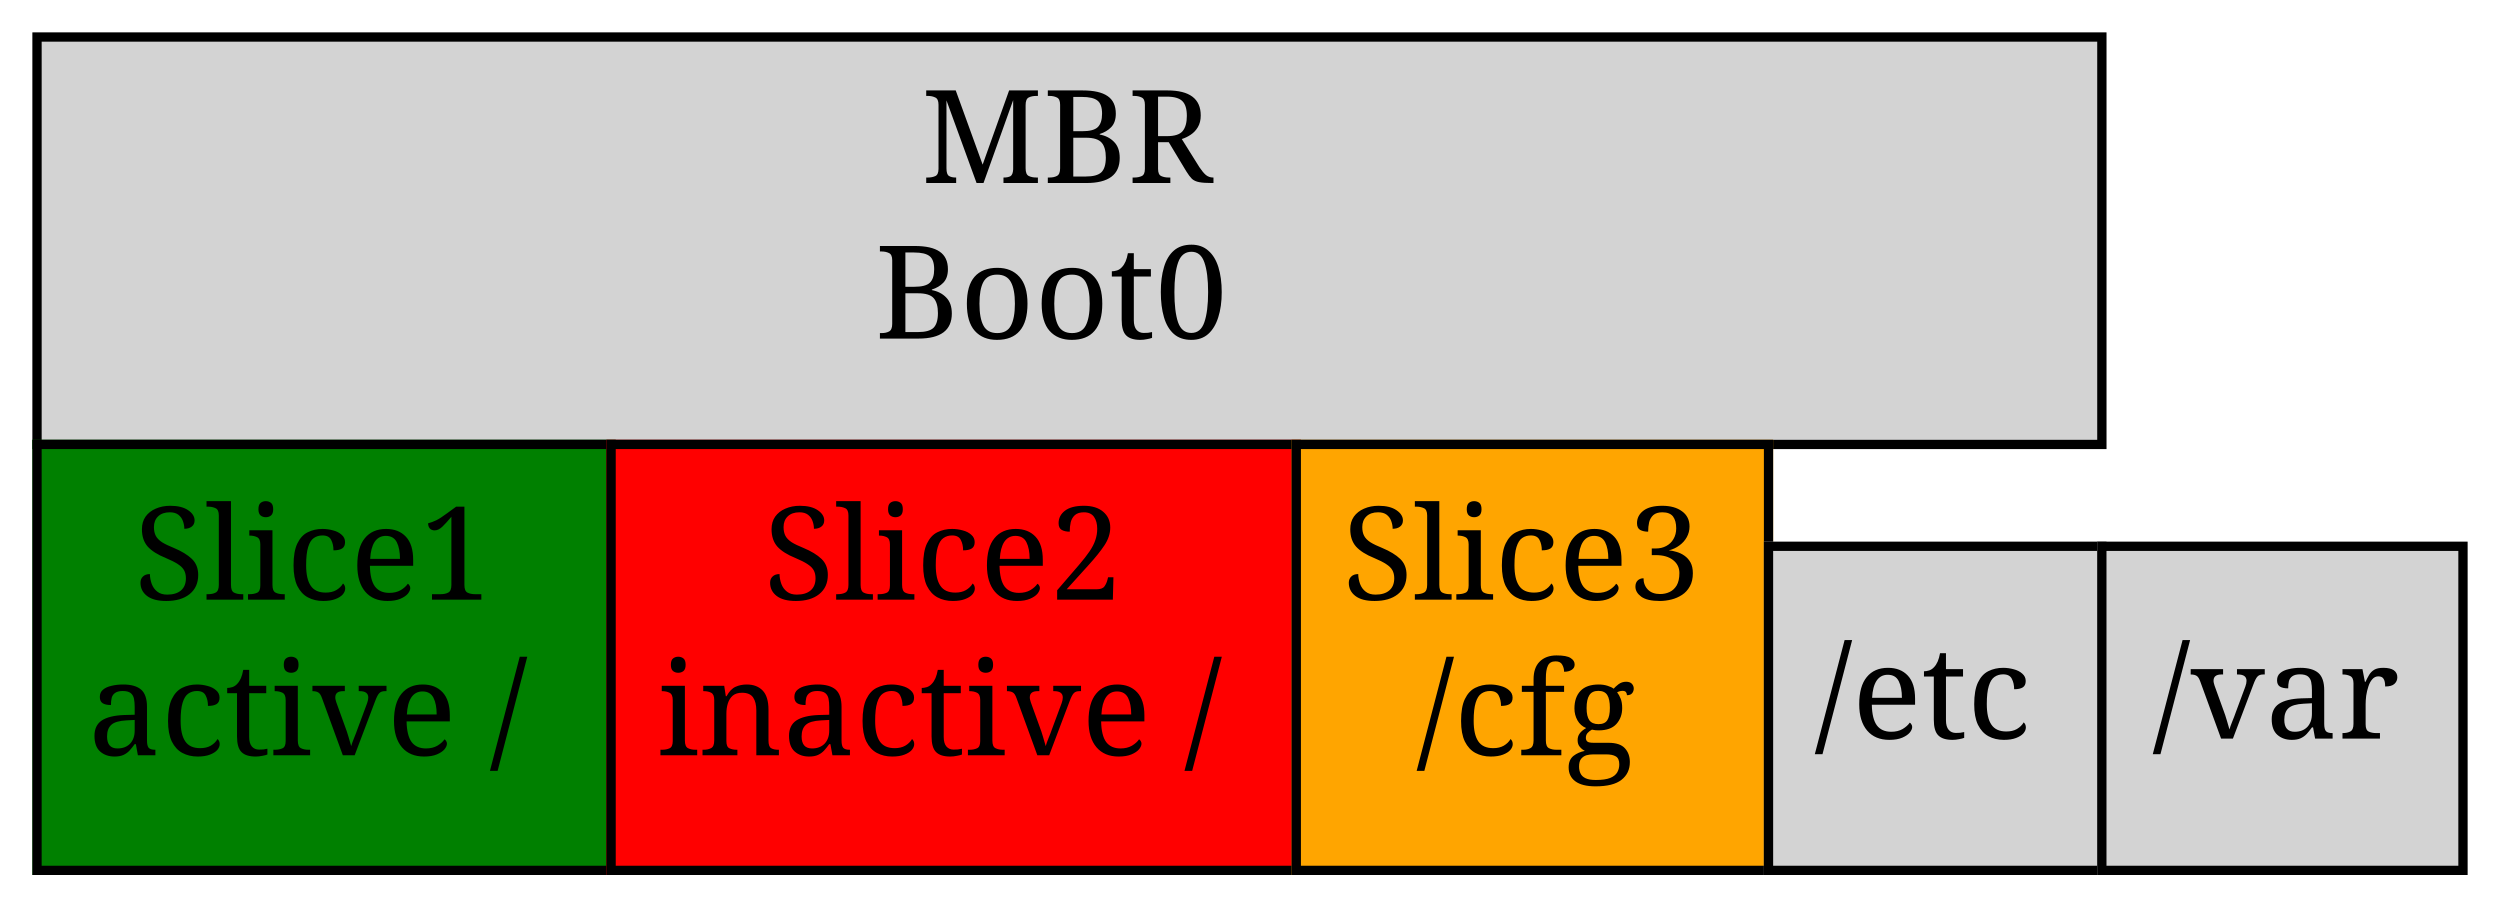
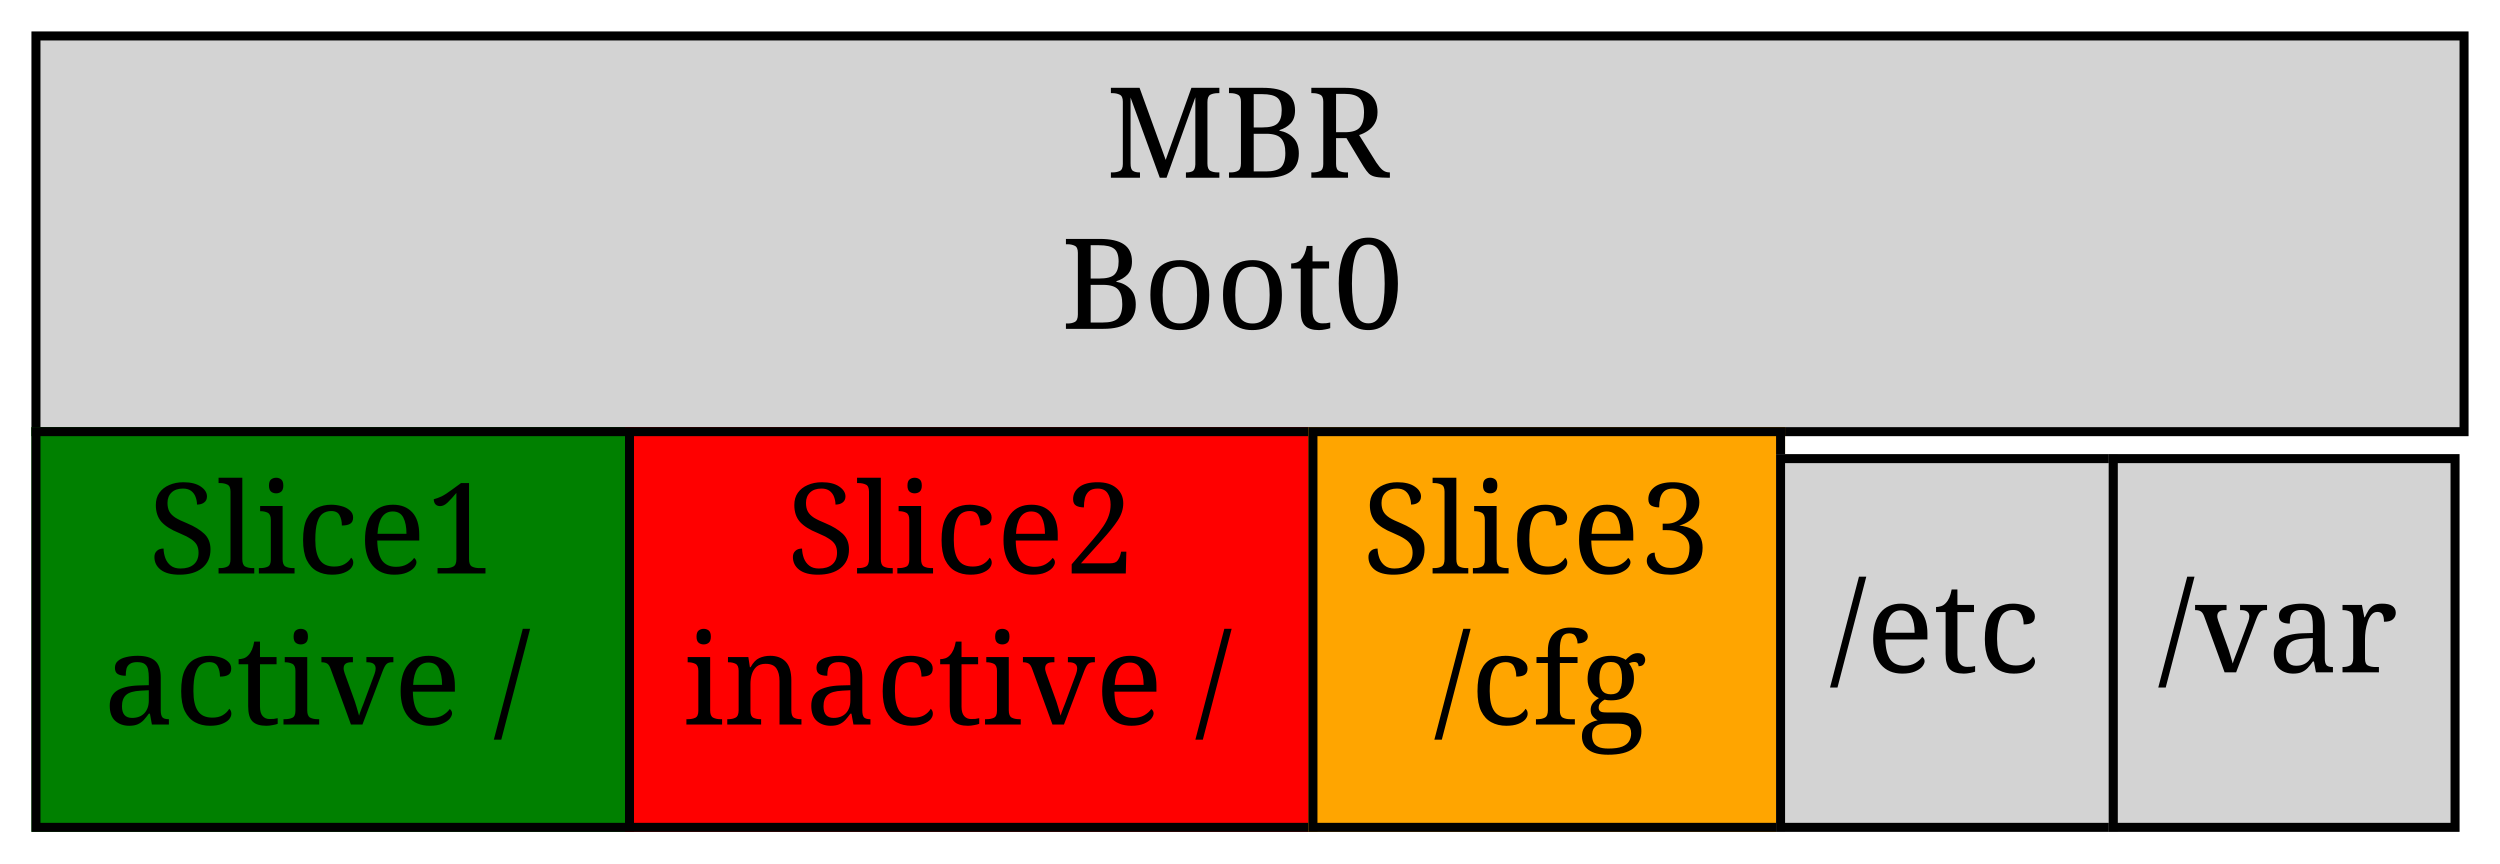
- <svg xmlns="http://www.w3.org/2000/svg" width="270pt" height="98pt" viewBox="0.00 0.00 270.00 98.00">
-   <g id="graph1" class="graph" transform="scale(1 1) rotate(0) translate(4 94)">
-     <polygon fill="white" stroke="white" points="-4,5 -4,-94 267,-94 267,5 -4,5" />
+ <svg xmlns="http://www.w3.org/2000/svg" width="278pt" height="96pt" viewBox="0.00 0.00 278.00 96.00">
+   <g id="graph1" class="graph" transform="scale(1 1) rotate(0) translate(4 92)">
+     <polygon fill="white" stroke="white" points="-4,5 -4,-92 275,-92 275,5 -4,5" />
    <g id="node1" class="node">
-       <polygon fill="lightgrey" stroke="lightgrey" points="0,-46 0,-90 223,-90 223,-46 0,-46" />
-       <polygon fill="none" stroke="black" points="0,-46 0,-90 223,-90 223,-46 0,-46" />
-       <text text-anchor="start" x="95.5" y="-74.233" font-family="Times Roman,serif" font-size="14.00">MBR</text>
-       <text text-anchor="start" x="90.5" y="-57.433" font-family="Times Roman,serif" font-size="14.00">Boot0</text>
-       <polygon fill="green" stroke="green" points="0,-0 0,-46 62,-46 62,-0 0,-0" />
-       <polygon fill="none" stroke="black" points="0,-0 0,-46 62,-46 62,-0 0,-0" />
-       <text text-anchor="start" x="10.5" y="-29.233" font-family="Times Roman,serif" font-size="14.00">Slice1</text>
-       <text text-anchor="start" x="5.5" y="-12.433" font-family="Times Roman,serif" font-size="14.00">active /</text>
-       <polygon fill="red" stroke="red" points="62,-0 62,-46 136,-46 136,-0 62,-0" />
-       <polygon fill="none" stroke="black" points="62,-0 62,-46 136,-46 136,-0 62,-0" />
-       <text text-anchor="start" x="78.5" y="-29.233" font-family="Times Roman,serif" font-size="14.00">Slice2</text>
-       <text text-anchor="start" x="67" y="-12.433" font-family="Times Roman,serif" font-size="14.00">inactive /</text>
-       <polygon fill="orange" stroke="orange" points="136,-0 136,-46 187,-46 187,-0 136,-0" />
-       <polygon fill="none" stroke="black" points="136,-0 136,-46 187,-46 187,-0 136,-0" />
-       <text text-anchor="start" x="141" y="-29.233" font-family="Times Roman,serif" font-size="14.00">Slice3</text>
-       <text text-anchor="start" x="149" y="-12.433" font-family="Times Roman,serif" font-size="14.00">/cfg</text>
-       <polygon fill="lightgrey" stroke="lightgrey" points="187,-0 187,-35 223,-35 223,-0 187,-0" />
-       <polygon fill="none" stroke="black" points="187,-0 187,-35 223,-35 223,-0 187,-0" />
-       <text text-anchor="start" x="192" y="-14.233" font-family="Times Roman,serif" font-size="14.00">/etc</text>
-       <polygon fill="lightgrey" stroke="lightgrey" points="223,-0 223,-35 262,-35 262,-0 223,-0" />
-       <polygon fill="none" stroke="black" points="223,-0 223,-35 262,-35 262,-0 223,-0" />
-       <text text-anchor="start" x="228.5" y="-14.233" font-family="Times Roman,serif" font-size="14.00">/var</text>
+       <polygon fill="lightgrey" stroke="lightgrey" points="0,-44 0,-88 270,-88 270,-44 0,-44" />
+       <polygon fill="none" stroke="black" points="0,-44 0,-88 270,-88 270,-44 0,-44" />
+       <text text-anchor="start" x="119" y="-72.233" font-family="Times Roman,serif" font-size="14.00">MBR</text>
+       <text text-anchor="start" x="114" y="-55.433" font-family="Times Roman,serif" font-size="14.00">Boot0</text>
+       <polygon fill="green" stroke="green" points="0,-0 0,-44 66,-44 66,-0 0,-0" />
+       <polygon fill="none" stroke="black" points="0,-0 0,-44 66,-44 66,-0 0,-0" />
+       <text text-anchor="start" x="12.5" y="-28.233" font-family="Times Roman,serif" font-size="14.00">Slice1</text>
+       <text text-anchor="start" x="7.5" y="-11.433" font-family="Times Roman,serif" font-size="14.00">active /</text>
+       <polygon fill="red" stroke="red" points="66,-0 66,-44 142,-44 142,-0 66,-0" />
+       <polygon fill="none" stroke="black" points="66,-0 66,-44 142,-44 142,-0 66,-0" />
+       <text text-anchor="start" x="83.5" y="-28.233" font-family="Times Roman,serif" font-size="14.00">Slice2</text>
+       <text text-anchor="start" x="72" y="-11.433" font-family="Times Roman,serif" font-size="14.00">inactive /</text>
+       <polygon fill="orange" stroke="orange" points="142,-0 142,-44 194,-44 194,-0 142,-0" />
+       <polygon fill="none" stroke="black" points="142,-0 142,-44 194,-44 194,-0 142,-0" />
+       <text text-anchor="start" x="147.5" y="-28.233" font-family="Times Roman,serif" font-size="14.00">Slice3</text>
+       <text text-anchor="start" x="155.5" y="-11.433" font-family="Times Roman,serif" font-size="14.00">/cfg</text>
+       <polygon fill="lightgrey" stroke="lightgrey" points="194,-0 194,-41 231,-41 231,-0 194,-0" />
+       <polygon fill="none" stroke="black" points="194,-0 194,-41 231,-41 231,-0 194,-0" />
+       <text text-anchor="start" x="199.5" y="-17.233" font-family="Times Roman,serif" font-size="14.00">/etc</text>
+       <polygon fill="lightgrey" stroke="lightgrey" points="231,-0 231,-41 269,-41 269,-0 231,-0" />
+       <polygon fill="none" stroke="black" points="231,-0 231,-41 269,-41 269,-0 231,-0" />
+       <text text-anchor="start" x="236" y="-17.233" font-family="Times Roman,serif" font-size="14.00">/var</text>
    </g>
  </g>
</svg>
